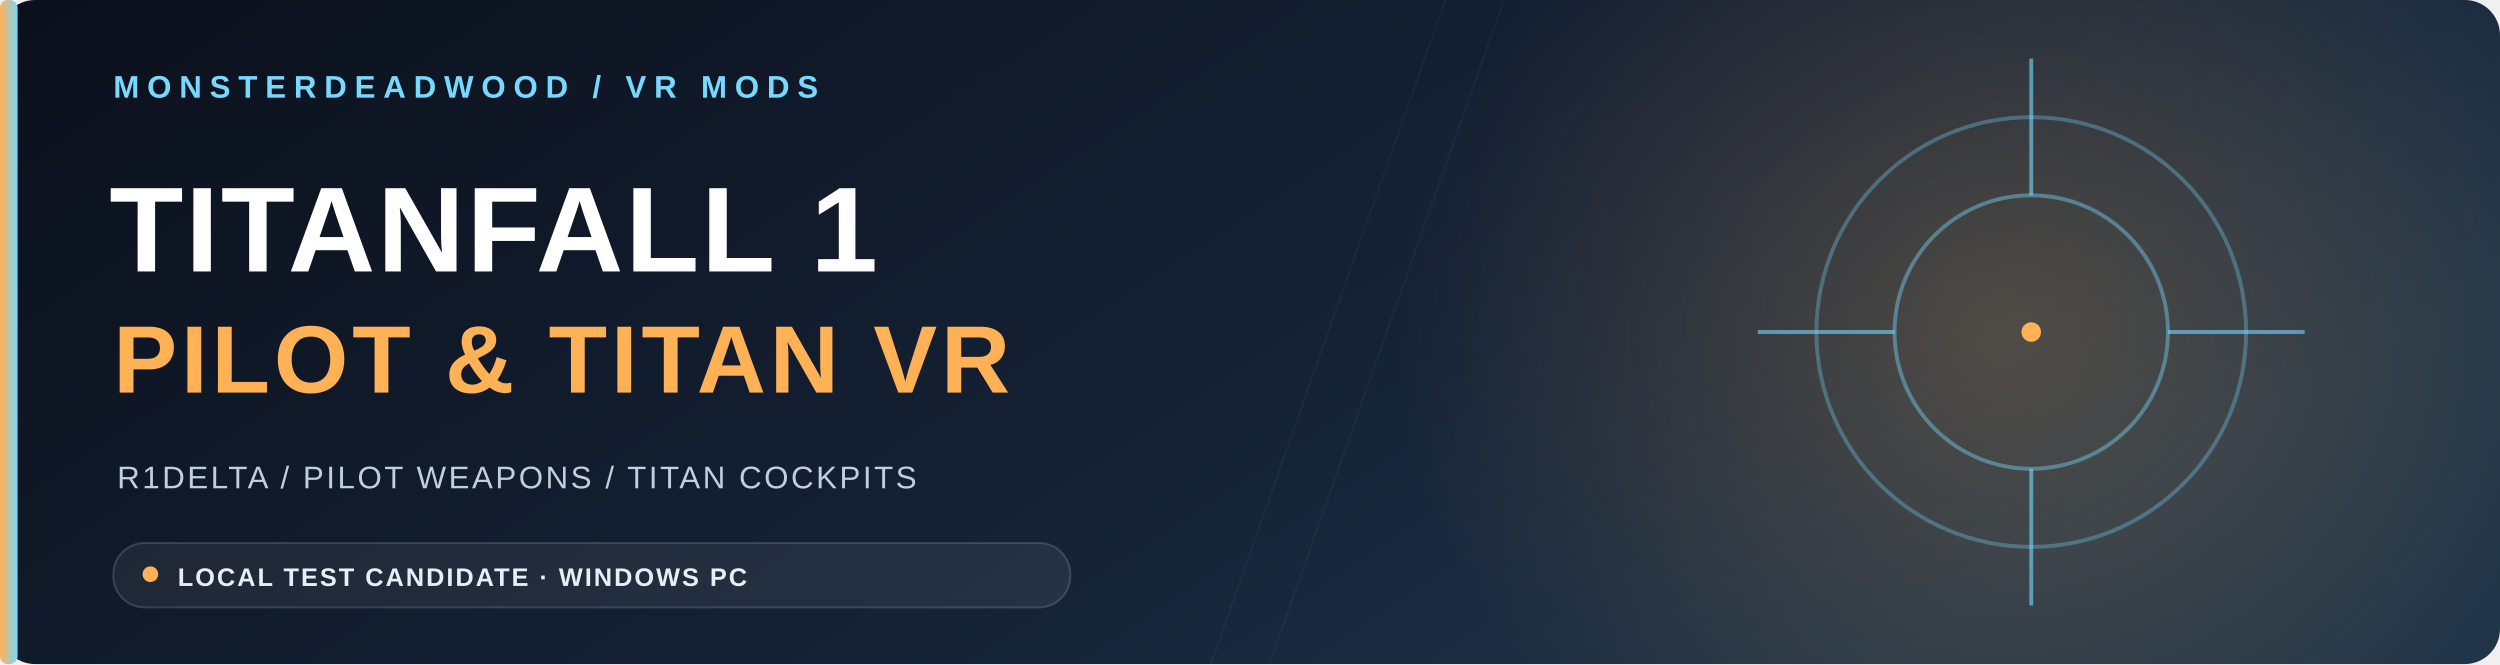
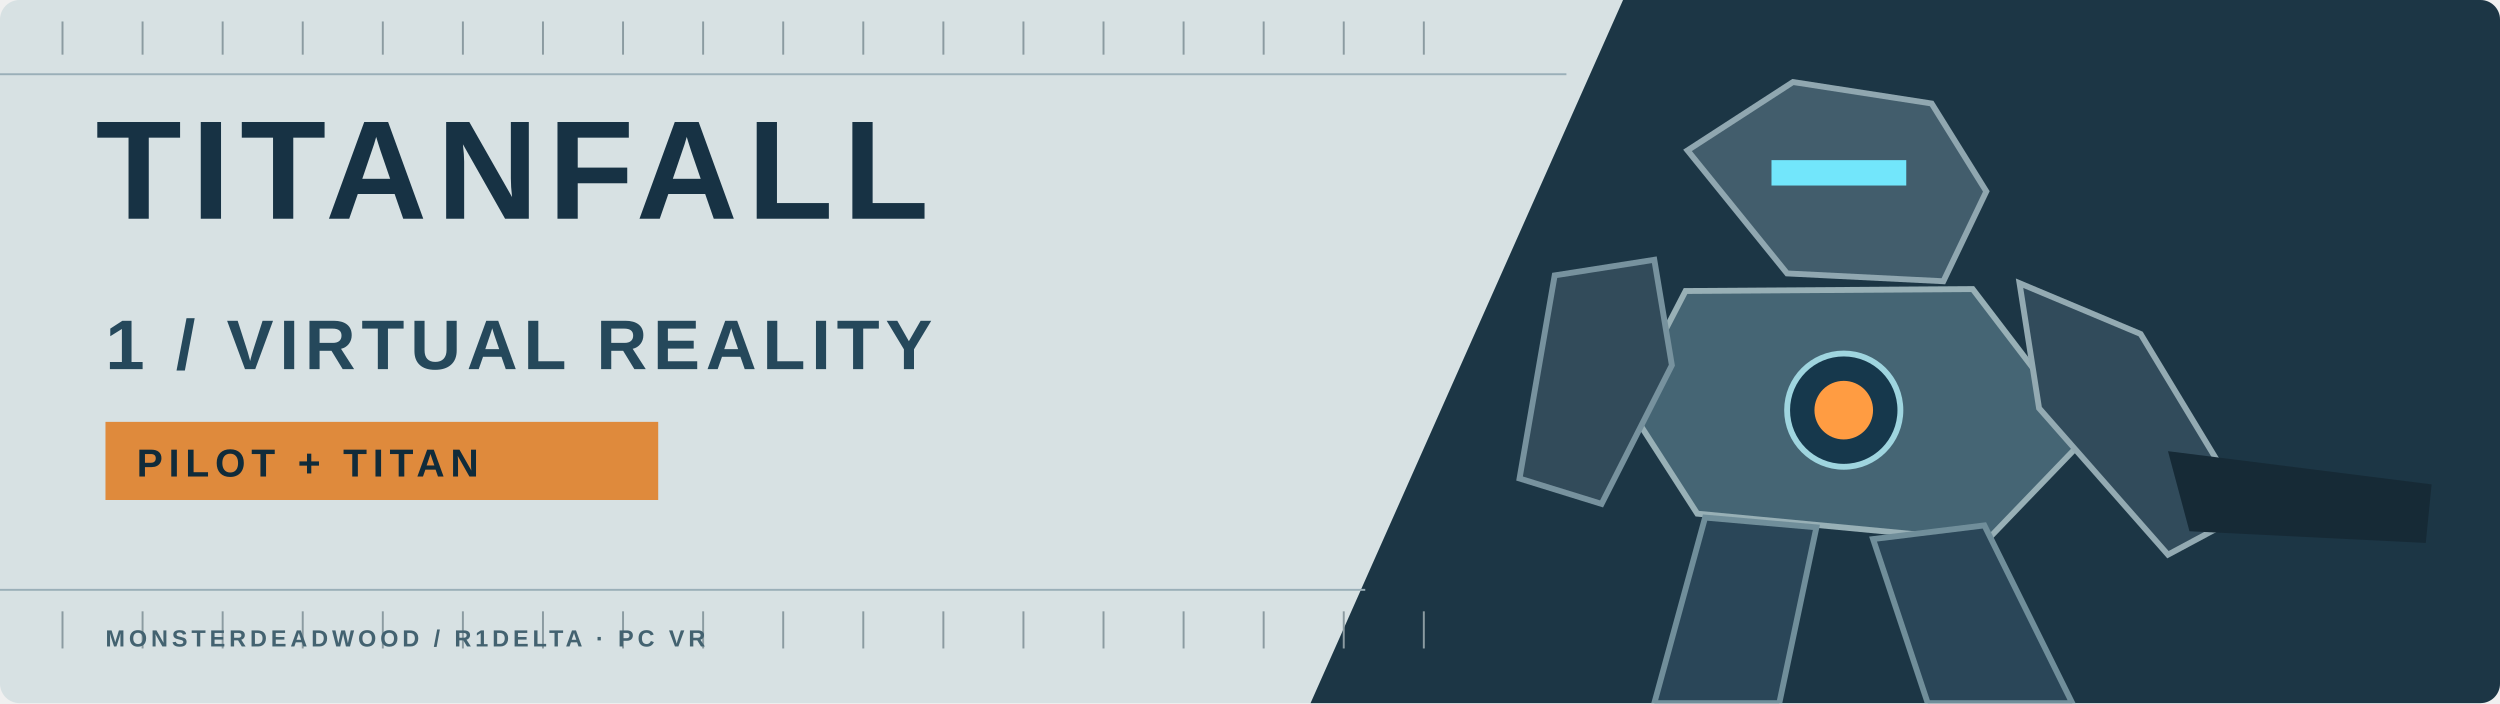
- <svg xmlns="http://www.w3.org/2000/svg" width="1280" height="340" viewBox="0 0 1280 340" role="img" aria-labelledby="title desc">
+ <svg xmlns="http://www.w3.org/2000/svg" width="1280" height="360" viewBox="0 0 1280 360" role="img" aria-labelledby="title desc">
  <defs>
-     <linearGradient id="bg" x2="1" y2=".4">
-       <stop stop-color="#0b101b" />
-       <stop offset=".65" stop-color="#152236" />
-       <stop offset="1" stop-color="#203448" />
-     </linearGradient>
-     <linearGradient id="line">
-       <stop stop-color="#ffb156" />
-       <stop offset="1" stop-color="#76d9ff" />
-     </linearGradient>
-     <radialGradient id="glow">
-       <stop stop-color="#ffb156" stop-opacity=".23" />
-       <stop offset="1" stop-color="#ffb156" stop-opacity="0" />
-     </radialGradient>
+     <clipPath id="frame">
+       <rect width="1280" height="360" rx="10" />
+     </clipPath>
  </defs>
-   <rect width="1280" height="340" rx="18" fill="url(#bg)" />
-   <ellipse cx="1025" cy="170" rx="310" ry="280" fill="url(#glow)" />
-   <path d="M740 0 L620 340 M770 0 L650 340" stroke="white" opacity=".035" stroke-width="1" />
-   <circle cx="1040" cy="170" r="110" fill="none" stroke="#76d9ff" stroke-width="2" opacity=".32" />
-   <circle cx="1040" cy="170" r="70" fill="none" stroke="#76d9ff" stroke-width="2" opacity=".42" />
-   <path d="M1040 30 V100 M1040 240 V310 M900 170 H970 M1110 170 H1180" stroke="#76d9ff" stroke-width="2" opacity=".6" />
-   <circle cx="1040" cy="170" r="5" fill="#ffb156" />
-   <rect x="0" y="0" width="9" height="340" rx="4" fill="url(#line)" />
-   <g font-family="Arial,Helvetica,sans-serif">
-     <text x="58" y="50" fill="#76d9ff" font-size="16" font-weight="700" letter-spacing="4">MONSTERDEADWOOD / VR MODS</text>
-     <text x="56" y="139" fill="#fff" font-size="62" font-weight="800" letter-spacing="1">TITANFALL 1</text>
-     <text x="58" y="201" fill="#ffb156" font-size="49" font-weight="700" letter-spacing="2">PILOT &amp; TITAN VR</text>
-     <text x="60" y="250" fill="#c0cedd" font-size="16" letter-spacing="1.3">R1DELTA / PILOT WEAPONS / TITAN COCKPITS</text>
-     <rect x="58" y="278" width="490" height="33" rx="16" fill="#fff" fill-opacity=".065" stroke="#fff" stroke-opacity=".15" />
-     <circle cx="77" cy="294" r="4" fill="#ffb156" />
-     <text x="91" y="300" fill="#e9eef5" font-size="13" font-weight="700" letter-spacing="1">LOCAL TEST CANDIDATE · WINDOWS PC</text>
+   <g clip-path="url(#frame)">
+     <rect x="0" y="0" width="1280" height="360" fill="#d7e1e3" />
+     <path d="M831 0 H1280 V360 H671Z" fill="#1c3645" stroke="none" stroke-width="1" />
+     <path d="M0 38 H802 M0 302 H699" fill="none" stroke="#9aafb8" stroke-width="1" />
+     <path d="M32 11 V28 M32 313 V332" fill="none" stroke="#8b9ba1" stroke-width="1" />
+     <path d="M73 11 V28 M73 313 V332" fill="none" stroke="#8b9ba1" stroke-width="1" />
+     <path d="M114 11 V28 M114 313 V332" fill="none" stroke="#8b9ba1" stroke-width="1" />
+     <path d="M155 11 V28 M155 313 V332" fill="none" stroke="#8b9ba1" stroke-width="1" />
+     <path d="M196 11 V28 M196 313 V332" fill="none" stroke="#8b9ba1" stroke-width="1" />
+     <path d="M237 11 V28 M237 313 V332" fill="none" stroke="#8b9ba1" stroke-width="1" />
+     <path d="M278 11 V28 M278 313 V332" fill="none" stroke="#8b9ba1" stroke-width="1" />
+     <path d="M319 11 V28 M319 313 V332" fill="none" stroke="#8b9ba1" stroke-width="1" />
+     <path d="M360 11 V28 M360 313 V332" fill="none" stroke="#8b9ba1" stroke-width="1" />
+     <path d="M401 11 V28 M401 313 V332" fill="none" stroke="#8b9ba1" stroke-width="1" />
+     <path d="M442 11 V28 M442 313 V332" fill="none" stroke="#8b9ba1" stroke-width="1" />
+     <path d="M483 11 V28 M483 313 V332" fill="none" stroke="#8b9ba1" stroke-width="1" />
+     <path d="M524 11 V28 M524 313 V332" fill="none" stroke="#8b9ba1" stroke-width="1" />
+     <path d="M565 11 V28 M565 313 V332" fill="none" stroke="#8b9ba1" stroke-width="1" />
+     <path d="M606 11 V28 M606 313 V332" fill="none" stroke="#8b9ba1" stroke-width="1" />
+     <path d="M647 11 V28 M647 313 V332" fill="none" stroke="#8b9ba1" stroke-width="1" />
+     <path d="M688 11 V28 M688 313 V332" fill="none" stroke="#8b9ba1" stroke-width="1" />
+     <path d="M729 11 V28 M729 313 V332" fill="none" stroke="#8b9ba1" stroke-width="1" />
+     <path d="M864 77 L918 42 989 53 1017 98 995 144 915 140Z" fill="#425d6c" stroke="#90a7b0" stroke-width="3" />
+     <rect x="907" y="82" width="69" height="13" fill="#72e6fb" />
+     <path d="M863 149 L1010 148 1068 224 1017 277 869 263 833 207Z" fill="#456574" stroke="#98b0b6" stroke-width="3" />
+     <path d="M847 133 L796 141 778 245 820 258 856 187Z" fill="#324b5a" stroke="#77929e" stroke-width="3" />
+     <path d="M1034 145 L1096 171 1151 262 1110 284 1044 209Z" fill="#314b5b" stroke="#93aab2" stroke-width="3" />
+     <path d="M873 265 L930 270 911 360 847 360Z" fill="#2a4658" stroke="#708e9a" stroke-width="3" />
+     <path d="M959 276 L1016 269 1061 360 987 360Z" fill="#2a4658" stroke="#708e9a" stroke-width="3" />
+     <circle cx="944" cy="210" r="29" fill="#16384c" stroke="#9fd5df" stroke-width="3" />
+     <circle cx="944" cy="210" r="15" fill="#ff9c42" stroke="none" stroke-width="1" />
+     <path d="M1110 231 L1245 248 1242 278 1121 272Z" fill="#162a36" stroke="none" stroke-width="1" />
+     <text x="49" y="112" fill="#173244" font-family="Arial Black,Arial,sans-serif" font-size="72" font-weight="700" letter-spacing="5">TITANFALL</text>
+     <text x="54" y="189" fill="#25485b" font-family="Arial Narrow,Arial,sans-serif" font-size="36" font-weight="700" letter-spacing="3">1 / VIRTUAL REALITY</text>
+     <rect x="54" y="216" width="283" height="40" fill="#df8a3c" />
+     <text x="70" y="244" fill="#102b3a" font-family="Arial,Helvetica,sans-serif" font-size="20" font-weight="700" letter-spacing="3">PILOT  +  TITAN</text>
+     <text x="54" y="331" fill="#436270" font-family="Arial,Helvetica,sans-serif" font-size="12" font-weight="700" letter-spacing="2">MONSTERDEADWOOD  /  R1DELTA · PC VR</text>
  </g>
</svg>
